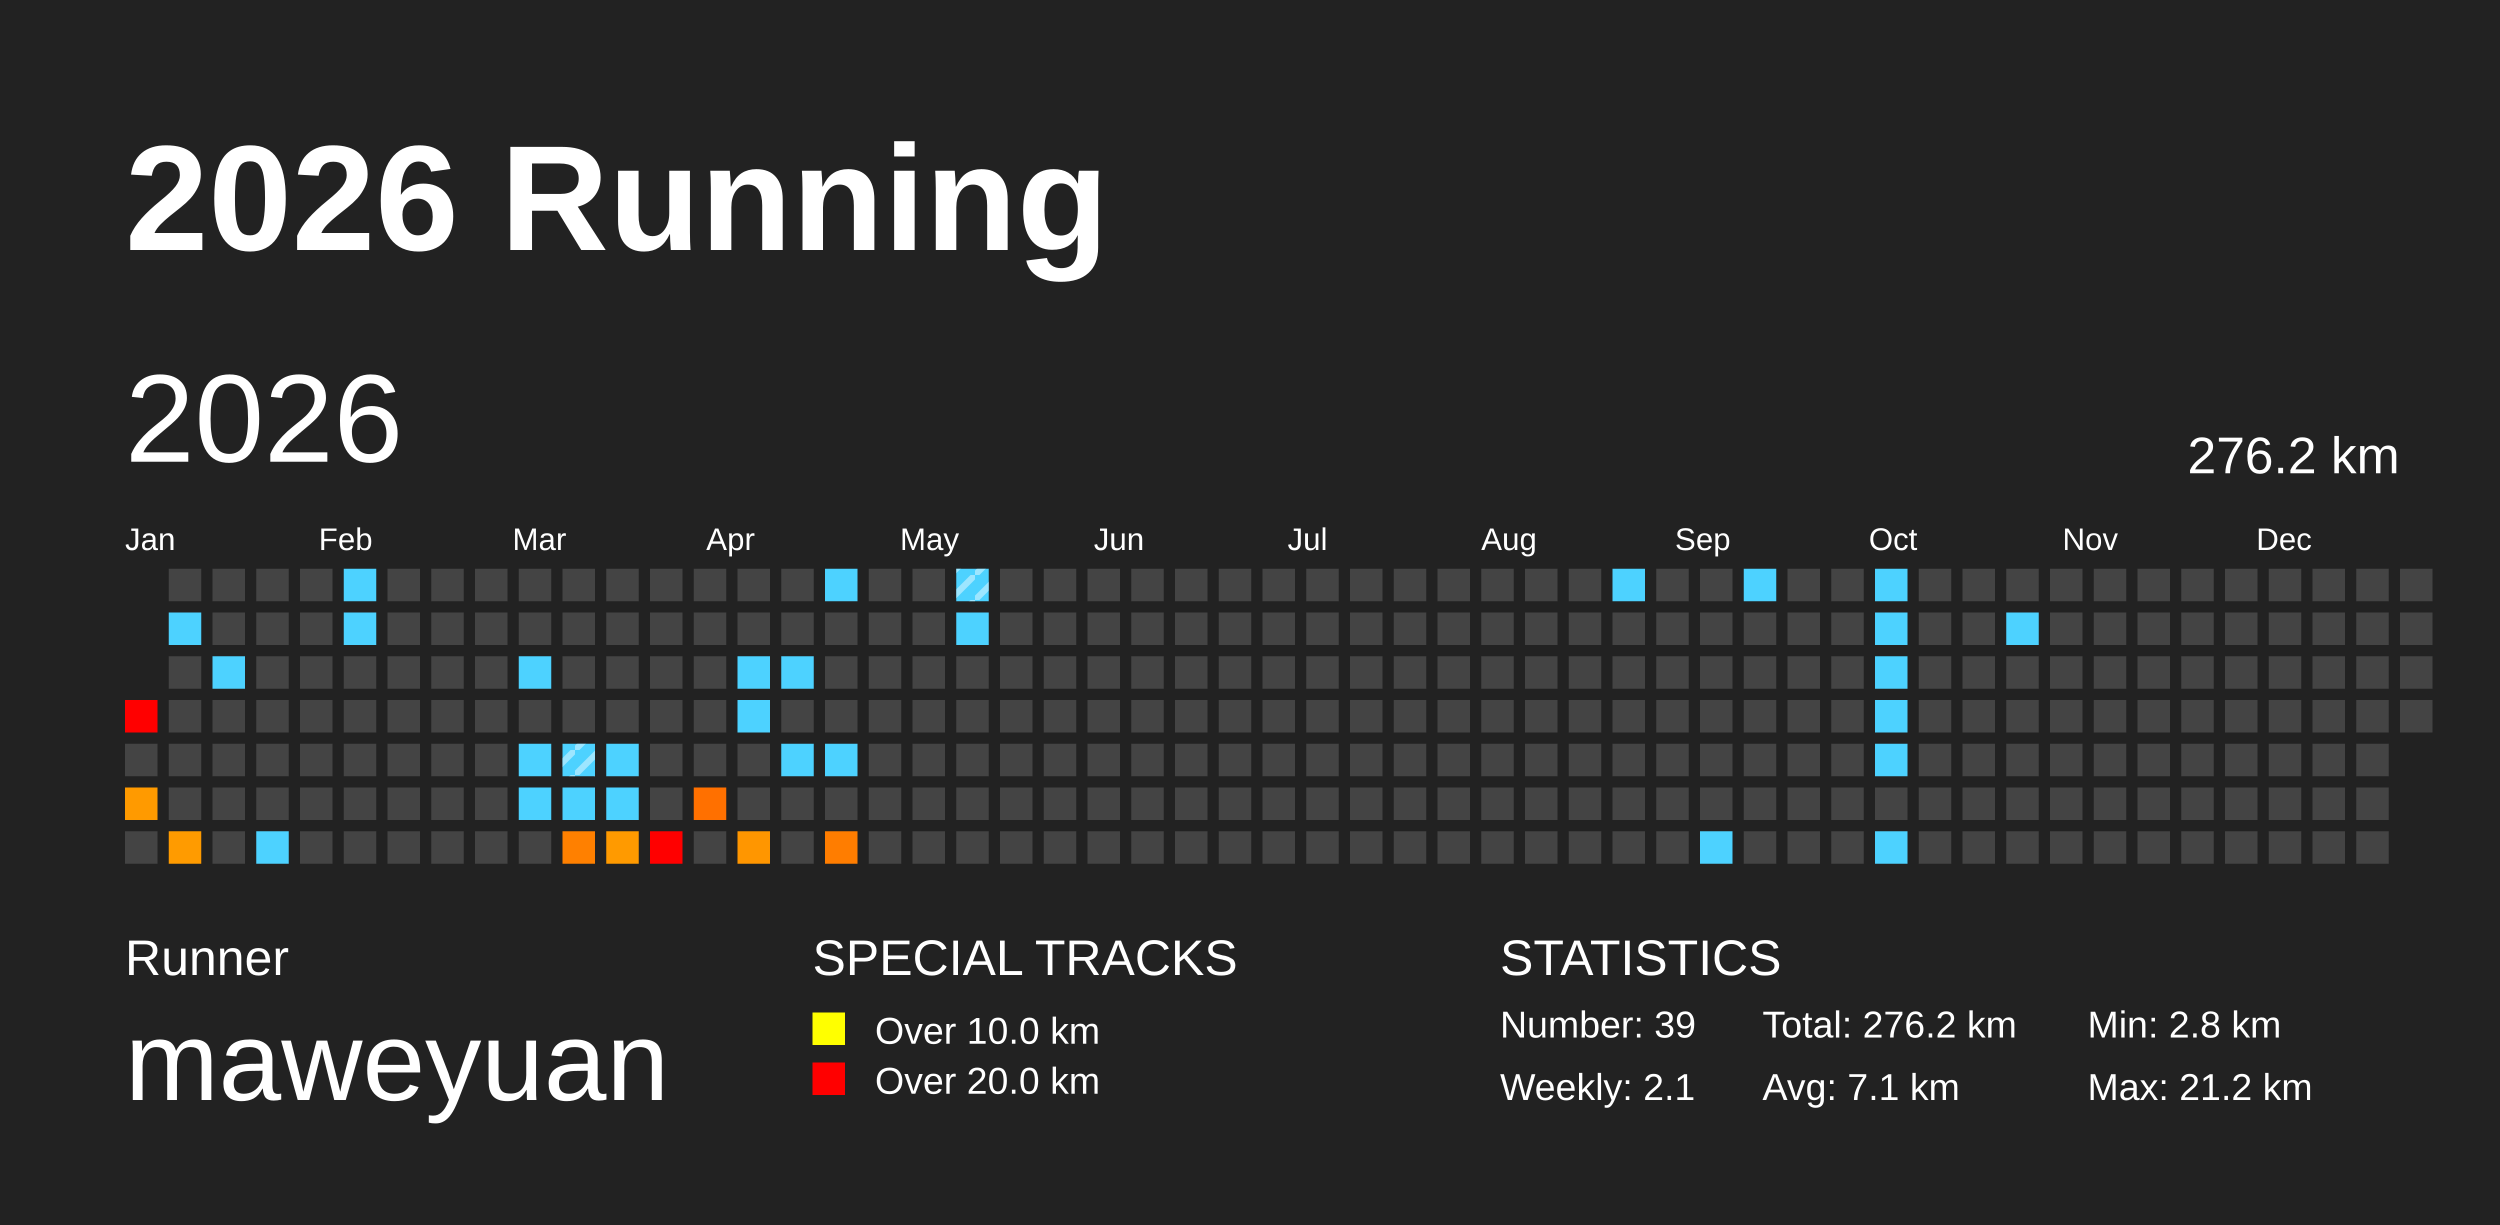
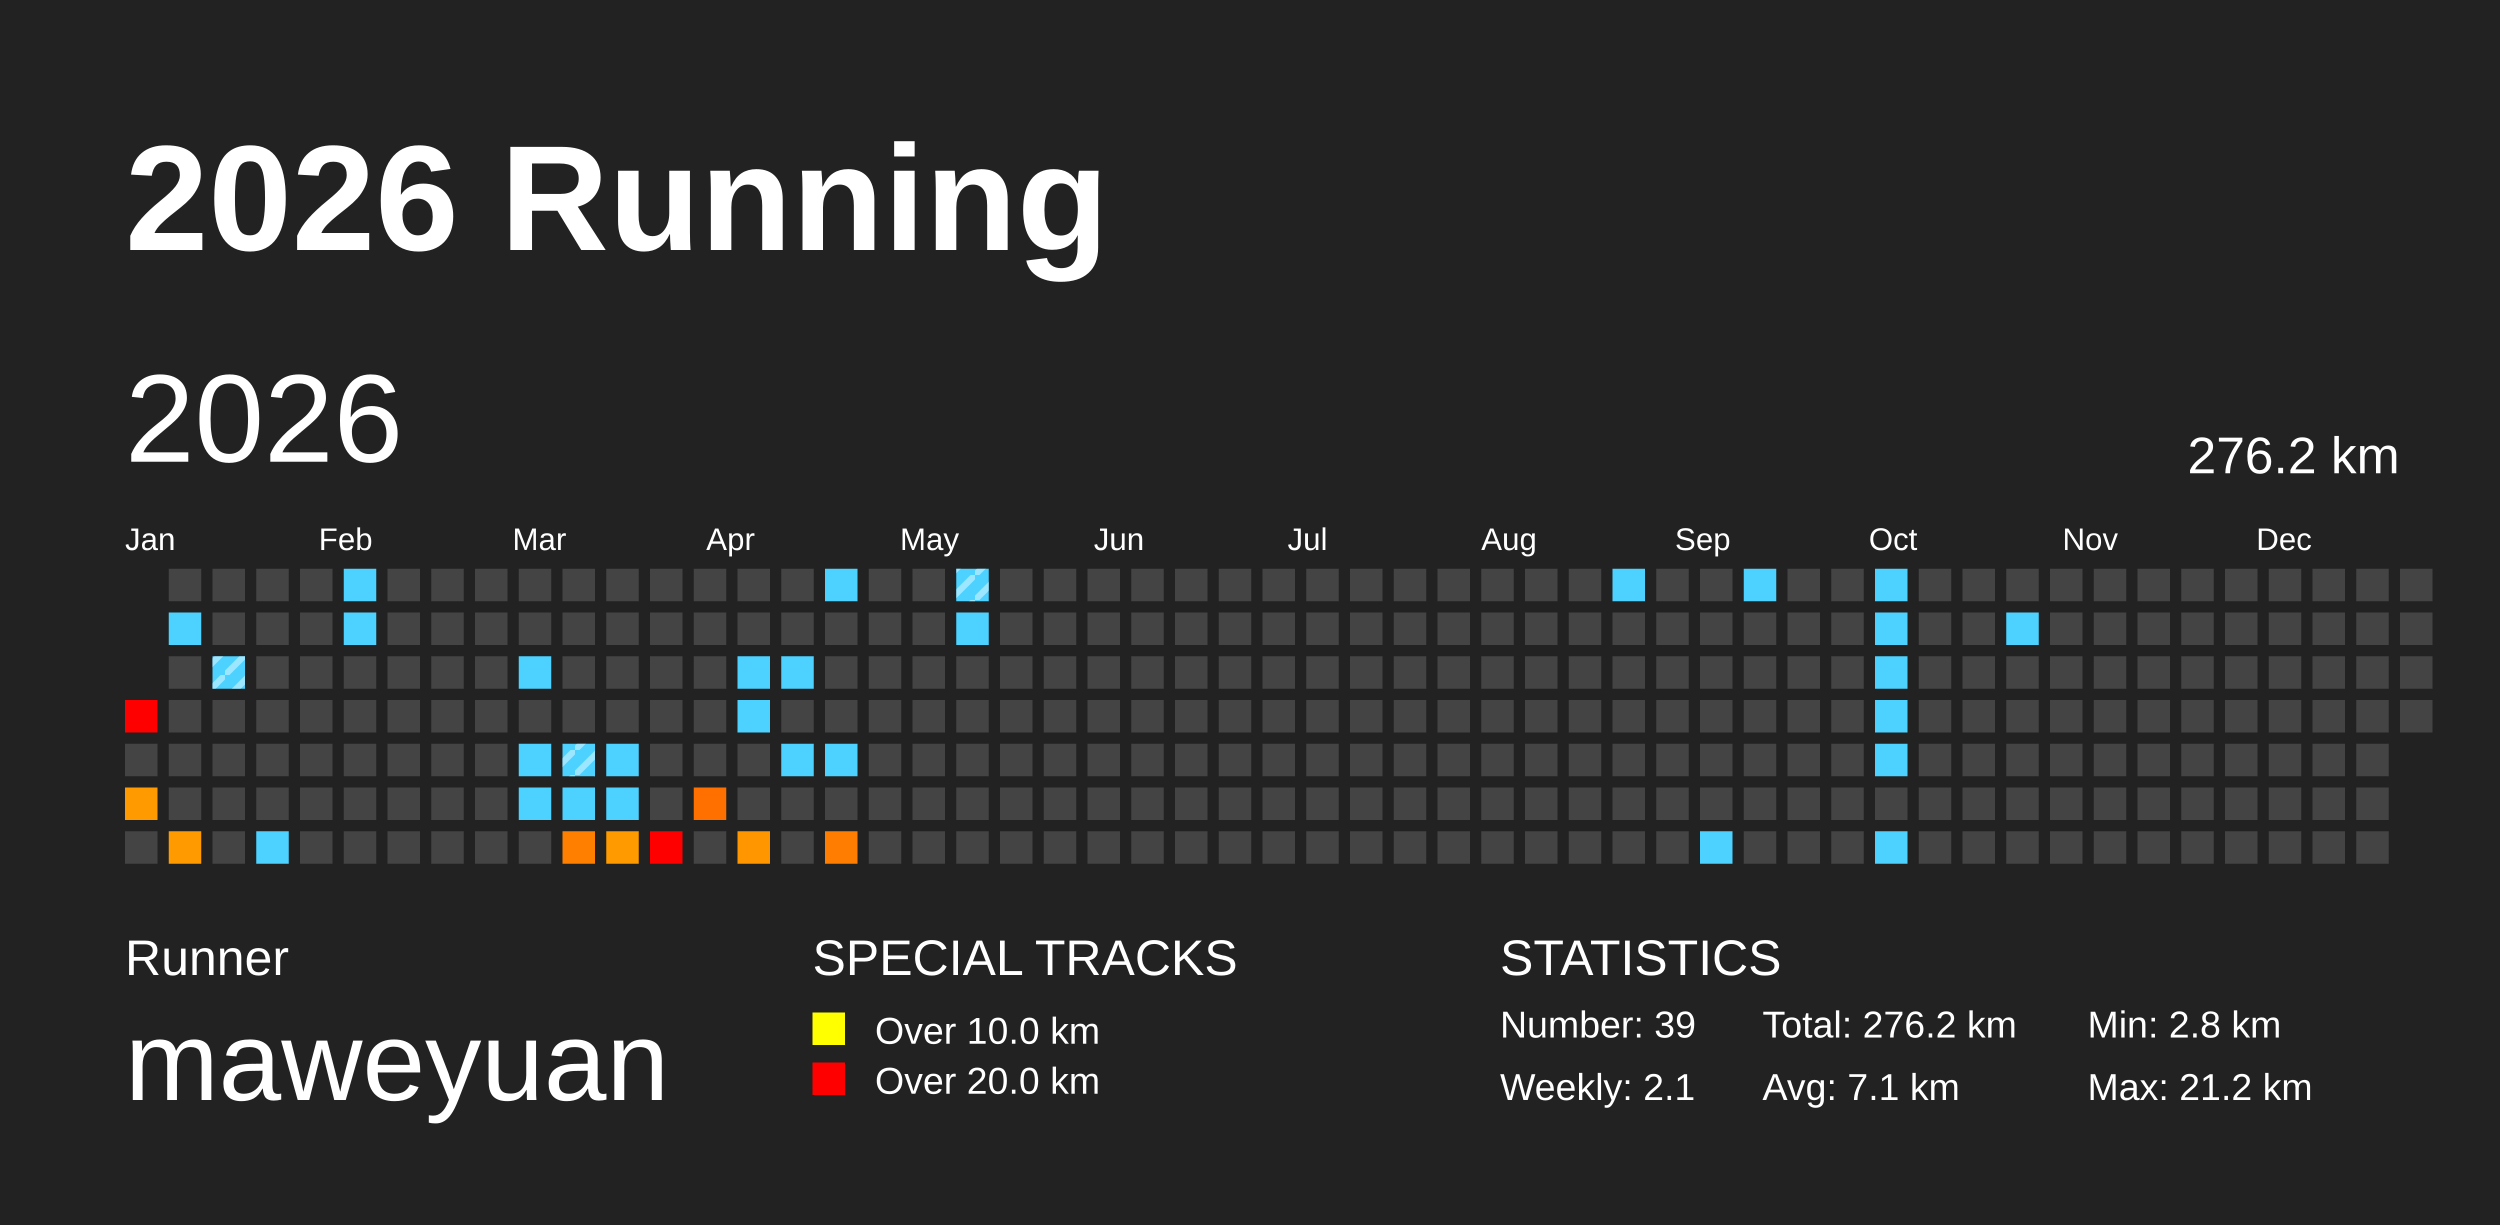
<svg xmlns="http://www.w3.org/2000/svg" baseProfile="full" height="98mm" version="1.1" viewBox="0,0,200,98" width="200mm">
  <defs>
    <pattern height="2" id="indoor-stripe" patternUnits="userSpaceOnUse" width="2">
      <line stroke="white" stroke-opacity="0.45" stroke-width="0.5" x1="0" x2="2" y1="2" y2="0" />
    </pattern>
  </defs>
  <rect fill="#222222" height="98" width="200" x="0" y="0" />
  <text fill="#FFFFFF" style="font-size:12px; font-family:Arial; font-weight:bold;" x="10" y="20">2026 Running</text>
  <text fill="#FFFFFF" style="font-size:4px; font-family:Arial" x="10" y="78">Runner</text>
  <text fill="#FFFFFF" style="font-size:9px; font-family:Arial" x="10" y="88">maweyuan</text>
  <text fill="#FFFFFF" style="font-size:4px; font-family:Arial" x="65" y="78">SPECIAL TRACKS</text>
  <rect fill="yellow" height="2.6" width="2.6" x="65" y="81" />
  <text fill="#FFFFFF" style="font-size:3px; font-family:Arial" x="70" y="83.5">Over 10.0 km</text>
  <rect fill="red" height="2.6" width="2.6" x="65" y="85" />
  <text fill="#FFFFFF" style="font-size:3px; font-family:Arial" x="70" y="87.5">Over 20.0 km</text>
  <text fill="#FFFFFF" style="font-size:4px; font-family:Arial" x="120" y="78">STATISTICS</text>
  <text fill="#FFFFFF" style="font-size:3px; font-family:Arial" x="120" y="83">Number: 39</text>
  <text fill="#FFFFFF" style="font-size:3px; font-family:Arial" x="120" y="88">Weekly: 2.1</text>
  <text fill="#FFFFFF" style="font-size:3px; font-family:Arial" x="141" y="83">Total: 276.2 km</text>
  <text fill="#FFFFFF" style="font-size:3px; font-family:Arial" x="141" y="88">Avg: 7.1 km</text>
  <text fill="#FFFFFF" style="font-size:3px; font-family:Arial" x="167" y="83">Min: 2.8 km</text>
  <text fill="#FFFFFF" style="font-size:3px; font-family:Arial" x="167" y="88">Max: 21.2 km</text>
  <text dominant-baseline="hanging" fill="#FFFFFF" style="font-size:10.0px; font-family:Arial;" x="10" y="30">2026</text>
  <text dominant-baseline="hanging" fill="#FFFFFF" style="font-size:4.125px; font-family:Arial;" x="175" y="35">276.2 km</text>
  <text fill="#FFFFFF" style="font-size:2.5px; font-family:Arial" x="10.0" y="44">Jan</text>
  <text fill="#FFFFFF" style="font-size:2.5px; font-family:Arial" x="25.5" y="44">Feb</text>
  <text fill="#FFFFFF" style="font-size:2.5px; font-family:Arial" x="41.0" y="44">Mar</text>
  <text fill="#FFFFFF" style="font-size:2.5px; font-family:Arial" x="56.5" y="44">Apr</text>
  <text fill="#FFFFFF" style="font-size:2.5px; font-family:Arial" x="72.0" y="44">May</text>
  <text fill="#FFFFFF" style="font-size:2.5px; font-family:Arial" x="87.5" y="44">Jun</text>
  <text fill="#FFFFFF" style="font-size:2.5px; font-family:Arial" x="103.0" y="44">Jul</text>
  <text fill="#FFFFFF" style="font-size:2.5px; font-family:Arial" x="118.5" y="44">Aug</text>
  <text fill="#FFFFFF" style="font-size:2.5px; font-family:Arial" x="134.0" y="44">Sep</text>
  <text fill="#FFFFFF" style="font-size:2.5px; font-family:Arial" x="149.5" y="44">Oct</text>
  <text fill="#FFFFFF" style="font-size:2.5px; font-family:Arial" x="165.0" y="44">Nov</text>
  <text fill="#FFFFFF" style="font-size:2.5px; font-family:Arial" x="180.5" y="44">Dec</text>
  <rect fill="red" height="2.6" width="2.6" x="10.0" y="56.0" />
  <rect fill="#444444" height="2.6" width="2.6" x="10.0" y="59.5" />
  <rect fill="#ff9a00" height="2.6" width="2.6" x="10.0" y="63.0" />
  <rect fill="#444444" height="2.6" width="2.6" x="10.0" y="66.5" />
  <rect fill="#444444" height="2.6" width="2.6" x="13.5" y="45.5" />
  <rect fill="#4dd2ff" height="2.6" width="2.6" x="13.5" y="49.0" />
  <rect fill="#444444" height="2.6" width="2.6" x="13.5" y="52.5" />
  <rect fill="#444444" height="2.6" width="2.6" x="13.5" y="56.0" />
  <rect fill="#444444" height="2.6" width="2.6" x="13.5" y="59.5" />
  <rect fill="#444444" height="2.6" width="2.6" x="13.5" y="63.0" />
  <rect fill="#ff9b00" height="2.6" width="2.6" x="13.5" y="66.5" />
  <rect fill="#444444" height="2.6" width="2.6" x="17.0" y="45.5" />
  <rect fill="#444444" height="2.6" width="2.6" x="17.0" y="49.0" />
  <rect fill="#4dd2ff" height="2.6" width="2.6" x="17.0" y="52.5" />
+   <rect fill="url(#indoor-stripe)" height="2.6" style="pointer-events: none;" width="2.6" x="17.0" y="52.5" />
  <rect fill="#444444" height="2.6" width="2.6" x="17.0" y="56.0" />
  <rect fill="#444444" height="2.6" width="2.6" x="17.0" y="59.5" />
  <rect fill="#444444" height="2.6" width="2.6" x="17.0" y="63.0" />
  <rect fill="#444444" height="2.6" width="2.6" x="17.0" y="66.5" />
  <rect fill="#444444" height="2.6" width="2.6" x="20.5" y="45.5" />
  <rect fill="#444444" height="2.6" width="2.6" x="20.5" y="49.0" />
  <rect fill="#444444" height="2.6" width="2.6" x="20.5" y="52.5" />
  <rect fill="#444444" height="2.6" width="2.6" x="20.5" y="56.0" />
  <rect fill="#444444" height="2.6" width="2.6" x="20.5" y="59.5" />
  <rect fill="#444444" height="2.6" width="2.6" x="20.5" y="63.0" />
  <rect fill="#4dd2ff" height="2.6" width="2.6" x="20.5" y="66.5" />
  <rect fill="#444444" height="2.6" width="2.6" x="24.0" y="45.5" />
  <rect fill="#444444" height="2.6" width="2.6" x="24.0" y="49.0" />
  <rect fill="#444444" height="2.6" width="2.6" x="24.0" y="52.5" />
  <rect fill="#444444" height="2.6" width="2.6" x="24.0" y="56.0" />
  <rect fill="#444444" height="2.6" width="2.6" x="24.0" y="59.5" />
  <rect fill="#444444" height="2.6" width="2.6" x="24.0" y="63.0" />
  <rect fill="#444444" height="2.6" width="2.6" x="24.0" y="66.5" />
  <rect fill="#4dd2ff" height="2.6" width="2.6" x="27.5" y="45.5" />
  <rect fill="#4dd2ff" height="2.6" width="2.6" x="27.5" y="49.0" />
  <rect fill="#444444" height="2.6" width="2.6" x="27.5" y="52.5" />
  <rect fill="#444444" height="2.6" width="2.6" x="27.5" y="56.0" />
  <rect fill="#444444" height="2.6" width="2.6" x="27.5" y="59.5" />
  <rect fill="#444444" height="2.6" width="2.6" x="27.5" y="63.0" />
  <rect fill="#444444" height="2.6" width="2.6" x="27.5" y="66.5" />
  <rect fill="#444444" height="2.6" width="2.6" x="31.0" y="45.5" />
  <rect fill="#444444" height="2.6" width="2.6" x="31.0" y="49.0" />
  <rect fill="#444444" height="2.6" width="2.6" x="31.0" y="52.5" />
  <rect fill="#444444" height="2.6" width="2.6" x="31.0" y="56.0" />
  <rect fill="#444444" height="2.6" width="2.6" x="31.0" y="59.5" />
  <rect fill="#444444" height="2.6" width="2.6" x="31.0" y="63.0" />
  <rect fill="#444444" height="2.6" width="2.6" x="31.0" y="66.5" />
  <rect fill="#444444" height="2.6" width="2.6" x="34.5" y="45.5" />
  <rect fill="#444444" height="2.6" width="2.6" x="34.5" y="49.0" />
  <rect fill="#444444" height="2.6" width="2.6" x="34.5" y="52.5" />
  <rect fill="#444444" height="2.6" width="2.6" x="34.5" y="56.0" />
  <rect fill="#444444" height="2.6" width="2.6" x="34.5" y="59.5" />
  <rect fill="#444444" height="2.6" width="2.6" x="34.5" y="63.0" />
  <rect fill="#444444" height="2.6" width="2.6" x="34.5" y="66.5" />
  <rect fill="#444444" height="2.6" width="2.6" x="38.0" y="45.5" />
  <rect fill="#444444" height="2.6" width="2.6" x="38.0" y="49.0" />
  <rect fill="#444444" height="2.6" width="2.6" x="38.0" y="52.5" />
  <rect fill="#444444" height="2.6" width="2.6" x="38.0" y="56.0" />
  <rect fill="#444444" height="2.6" width="2.6" x="38.0" y="59.5" />
  <rect fill="#444444" height="2.6" width="2.6" x="38.0" y="63.0" />
  <rect fill="#444444" height="2.6" width="2.6" x="38.0" y="66.5" />
  <rect fill="#444444" height="2.6" width="2.6" x="41.5" y="45.5" />
  <rect fill="#444444" height="2.6" width="2.6" x="41.5" y="49.0" />
  <rect fill="#4dd2ff" height="2.6" width="2.6" x="41.5" y="52.5" />
  <rect fill="#444444" height="2.6" width="2.6" x="41.5" y="56.0" />
  <rect fill="#4dd2ff" height="2.6" width="2.6" x="41.5" y="59.5" />
  <rect fill="#4dd2ff" height="2.6" width="2.6" x="41.5" y="63.0" />
  <rect fill="#444444" height="2.6" width="2.6" x="41.5" y="66.5" />
  <rect fill="#444444" height="2.6" width="2.6" x="45.0" y="45.5" />
  <rect fill="#444444" height="2.6" width="2.6" x="45.0" y="49.0" />
  <rect fill="#444444" height="2.6" width="2.6" x="45.0" y="52.5" />
  <rect fill="#444444" height="2.6" width="2.6" x="45.0" y="56.0" />
  <rect fill="#4dd2ff" height="2.6" width="2.6" x="45.0" y="59.5" />
  <rect fill="url(#indoor-stripe)" height="2.6" style="pointer-events: none;" width="2.6" x="45.0" y="59.5" />
  <rect fill="#4dd2ff" height="2.6" width="2.6" x="45.0" y="63.0" />
  <rect fill="#ff8000" height="2.6" width="2.6" x="45.0" y="66.5" />
  <rect fill="#444444" height="2.6" width="2.6" x="48.5" y="45.5" />
  <rect fill="#444444" height="2.6" width="2.6" x="48.5" y="49.0" />
  <rect fill="#444444" height="2.6" width="2.6" x="48.5" y="52.5" />
  <rect fill="#444444" height="2.6" width="2.6" x="48.5" y="56.0" />
  <rect fill="#4dd2ff" height="2.6" width="2.6" x="48.5" y="59.5" />
  <rect fill="#4dd2ff" height="2.6" width="2.6" x="48.5" y="63.0" />
  <rect fill="#ff9a00" height="2.6" width="2.6" x="48.5" y="66.5" />
  <rect fill="#444444" height="2.6" width="2.6" x="52.0" y="45.5" />
  <rect fill="#444444" height="2.6" width="2.6" x="52.0" y="49.0" />
  <rect fill="#444444" height="2.6" width="2.6" x="52.0" y="52.5" />
  <rect fill="#444444" height="2.6" width="2.6" x="52.0" y="56.0" />
  <rect fill="#444444" height="2.6" width="2.6" x="52.0" y="59.5" />
  <rect fill="#444444" height="2.6" width="2.6" x="52.0" y="63.0" />
  <rect fill="red" height="2.6" width="2.6" x="52.0" y="66.5" />
  <rect fill="#444444" height="2.6" width="2.6" x="55.5" y="45.5" />
  <rect fill="#444444" height="2.6" width="2.6" x="55.5" y="49.0" />
  <rect fill="#444444" height="2.6" width="2.6" x="55.5" y="52.5" />
  <rect fill="#444444" height="2.6" width="2.6" x="55.5" y="56.0" />
  <rect fill="#444444" height="2.6" width="2.6" x="55.5" y="59.5" />
  <rect fill="#ff7000" height="2.6" width="2.6" x="55.5" y="63.0" />
  <rect fill="#444444" height="2.6" width="2.6" x="55.5" y="66.5" />
  <rect fill="#444444" height="2.6" width="2.6" x="59.0" y="45.5" />
  <rect fill="#444444" height="2.6" width="2.6" x="59.0" y="49.0" />
  <rect fill="#4dd2ff" height="2.6" width="2.6" x="59.0" y="52.5" />
  <rect fill="#4dd2ff" height="2.6" width="2.6" x="59.0" y="56.0" />
  <rect fill="#444444" height="2.6" width="2.6" x="59.0" y="59.5" />
  <rect fill="#444444" height="2.6" width="2.6" x="59.0" y="63.0" />
  <rect fill="#ff9600" height="2.6" width="2.6" x="59.0" y="66.5" />
  <rect fill="#444444" height="2.6" width="2.6" x="62.5" y="45.5" />
  <rect fill="#444444" height="2.6" width="2.6" x="62.5" y="49.0" />
  <rect fill="#4dd2ff" height="2.6" width="2.6" x="62.5" y="52.5" />
  <rect fill="#444444" height="2.6" width="2.6" x="62.5" y="56.0" />
  <rect fill="#4dd2ff" height="2.6" width="2.6" x="62.5" y="59.5" />
  <rect fill="#444444" height="2.6" width="2.6" x="62.5" y="63.0" />
  <rect fill="#444444" height="2.6" width="2.6" x="62.5" y="66.5" />
  <rect fill="#4dd2ff" height="2.6" width="2.6" x="66.0" y="45.5" />
  <rect fill="#444444" height="2.6" width="2.6" x="66.0" y="49.0" />
  <rect fill="#444444" height="2.6" width="2.6" x="66.0" y="52.5" />
  <rect fill="#444444" height="2.6" width="2.6" x="66.0" y="56.0" />
  <rect fill="#4dd2ff" height="2.6" width="2.6" x="66.0" y="59.5" />
  <rect fill="#444444" height="2.6" width="2.6" x="66.0" y="63.0" />
  <rect fill="#ff7d00" height="2.6" width="2.6" x="66.0" y="66.5" />
  <rect fill="#444444" height="2.6" width="2.6" x="69.5" y="45.5" />
  <rect fill="#444444" height="2.6" width="2.6" x="69.5" y="49.0" />
  <rect fill="#444444" height="2.6" width="2.6" x="69.5" y="52.5" />
  <rect fill="#444444" height="2.6" width="2.6" x="69.5" y="56.0" />
  <rect fill="#444444" height="2.6" width="2.6" x="69.5" y="59.5" />
  <rect fill="#444444" height="2.6" width="2.6" x="69.5" y="63.0" />
  <rect fill="#444444" height="2.6" width="2.6" x="69.5" y="66.5" />
  <rect fill="#444444" height="2.6" width="2.6" x="73.0" y="45.5" />
  <rect fill="#444444" height="2.6" width="2.6" x="73.0" y="49.0" />
  <rect fill="#444444" height="2.6" width="2.6" x="73.0" y="52.5" />
  <rect fill="#444444" height="2.6" width="2.6" x="73.0" y="56.0" />
  <rect fill="#444444" height="2.6" width="2.6" x="73.0" y="59.5" />
  <rect fill="#444444" height="2.6" width="2.6" x="73.0" y="63.0" />
  <rect fill="#444444" height="2.6" width="2.6" x="73.0" y="66.5" />
  <rect fill="#4dd2ff" height="2.6" width="2.6" x="76.5" y="45.5" />
  <rect fill="url(#indoor-stripe)" height="2.6" style="pointer-events: none;" width="2.6" x="76.5" y="45.5" />
  <rect fill="#4dd2ff" height="2.6" width="2.6" x="76.5" y="49.0" />
  <rect fill="#444444" height="2.6" width="2.6" x="76.5" y="52.5" />
  <rect fill="#444444" height="2.6" width="2.6" x="76.5" y="56.0" />
  <rect fill="#444444" height="2.6" width="2.6" x="76.5" y="59.5" />
  <rect fill="#444444" height="2.6" width="2.6" x="76.5" y="63.0" />
  <rect fill="#444444" height="2.6" width="2.6" x="76.5" y="66.5" />
  <rect fill="#444444" height="2.6" width="2.6" x="80.0" y="45.5" />
  <rect fill="#444444" height="2.6" width="2.6" x="80.0" y="49.0" />
  <rect fill="#444444" height="2.6" width="2.6" x="80.0" y="52.5" />
  <rect fill="#444444" height="2.6" width="2.6" x="80.0" y="56.0" />
  <rect fill="#444444" height="2.6" width="2.6" x="80.0" y="59.5" />
  <rect fill="#444444" height="2.6" width="2.6" x="80.0" y="63.0" />
  <rect fill="#444444" height="2.6" width="2.6" x="80.0" y="66.5" />
  <rect fill="#444444" height="2.6" width="2.6" x="83.5" y="45.5" />
  <rect fill="#444444" height="2.6" width="2.6" x="83.5" y="49.0" />
  <rect fill="#444444" height="2.6" width="2.6" x="83.5" y="52.5" />
  <rect fill="#444444" height="2.6" width="2.6" x="83.5" y="56.0" />
  <rect fill="#444444" height="2.6" width="2.6" x="83.5" y="59.5" />
  <rect fill="#444444" height="2.6" width="2.6" x="83.5" y="63.0" />
  <rect fill="#444444" height="2.6" width="2.6" x="83.5" y="66.5" />
  <rect fill="#444444" height="2.6" width="2.6" x="87.0" y="45.5" />
  <rect fill="#444444" height="2.6" width="2.6" x="87.0" y="49.0" />
  <rect fill="#444444" height="2.6" width="2.6" x="87.0" y="52.5" />
  <rect fill="#444444" height="2.6" width="2.6" x="87.0" y="56.0" />
  <rect fill="#444444" height="2.6" width="2.6" x="87.0" y="59.5" />
  <rect fill="#444444" height="2.6" width="2.6" x="87.0" y="63.0" />
  <rect fill="#444444" height="2.6" width="2.6" x="87.0" y="66.5" />
  <rect fill="#444444" height="2.6" width="2.6" x="90.5" y="45.5" />
  <rect fill="#444444" height="2.6" width="2.6" x="90.5" y="49.0" />
  <rect fill="#444444" height="2.6" width="2.6" x="90.5" y="52.5" />
  <rect fill="#444444" height="2.6" width="2.6" x="90.5" y="56.0" />
  <rect fill="#444444" height="2.6" width="2.6" x="90.5" y="59.5" />
  <rect fill="#444444" height="2.6" width="2.6" x="90.5" y="63.0" />
  <rect fill="#444444" height="2.6" width="2.6" x="90.5" y="66.5" />
  <rect fill="#444444" height="2.6" width="2.6" x="94.0" y="45.5" />
  <rect fill="#444444" height="2.6" width="2.6" x="94.0" y="49.0" />
  <rect fill="#444444" height="2.6" width="2.6" x="94.0" y="52.5" />
  <rect fill="#444444" height="2.6" width="2.6" x="94.0" y="56.0" />
  <rect fill="#444444" height="2.6" width="2.6" x="94.0" y="59.5" />
  <rect fill="#444444" height="2.6" width="2.6" x="94.0" y="63.0" />
  <rect fill="#444444" height="2.6" width="2.6" x="94.0" y="66.5" />
  <rect fill="#444444" height="2.6" width="2.6" x="97.5" y="45.5" />
  <rect fill="#444444" height="2.6" width="2.6" x="97.5" y="49.0" />
  <rect fill="#444444" height="2.6" width="2.6" x="97.5" y="52.5" />
  <rect fill="#444444" height="2.6" width="2.6" x="97.5" y="56.0" />
  <rect fill="#444444" height="2.6" width="2.6" x="97.5" y="59.5" />
  <rect fill="#444444" height="2.6" width="2.6" x="97.5" y="63.0" />
  <rect fill="#444444" height="2.6" width="2.6" x="97.5" y="66.5" />
  <rect fill="#444444" height="2.6" width="2.6" x="101.0" y="45.5" />
  <rect fill="#444444" height="2.6" width="2.6" x="101.0" y="49.0" />
  <rect fill="#444444" height="2.6" width="2.6" x="101.0" y="52.5" />
  <rect fill="#444444" height="2.6" width="2.6" x="101.0" y="56.0" />
  <rect fill="#444444" height="2.6" width="2.6" x="101.0" y="59.5" />
  <rect fill="#444444" height="2.6" width="2.6" x="101.0" y="63.0" />
  <rect fill="#444444" height="2.6" width="2.6" x="101.0" y="66.5" />
  <rect fill="#444444" height="2.6" width="2.6" x="104.5" y="45.5" />
  <rect fill="#444444" height="2.6" width="2.6" x="104.5" y="49.0" />
  <rect fill="#444444" height="2.6" width="2.6" x="104.5" y="52.5" />
  <rect fill="#444444" height="2.6" width="2.6" x="104.5" y="56.0" />
  <rect fill="#444444" height="2.6" width="2.6" x="104.5" y="59.5" />
  <rect fill="#444444" height="2.6" width="2.6" x="104.5" y="63.0" />
  <rect fill="#444444" height="2.6" width="2.6" x="104.5" y="66.5" />
  <rect fill="#444444" height="2.6" width="2.6" x="108.0" y="45.5" />
  <rect fill="#444444" height="2.6" width="2.6" x="108.0" y="49.0" />
  <rect fill="#444444" height="2.6" width="2.6" x="108.0" y="52.5" />
  <rect fill="#444444" height="2.6" width="2.6" x="108.0" y="56.0" />
  <rect fill="#444444" height="2.6" width="2.6" x="108.0" y="59.5" />
  <rect fill="#444444" height="2.6" width="2.6" x="108.0" y="63.0" />
  <rect fill="#444444" height="2.6" width="2.6" x="108.0" y="66.5" />
  <rect fill="#444444" height="2.6" width="2.6" x="111.5" y="45.5" />
  <rect fill="#444444" height="2.6" width="2.6" x="111.5" y="49.0" />
  <rect fill="#444444" height="2.6" width="2.6" x="111.5" y="52.5" />
  <rect fill="#444444" height="2.6" width="2.6" x="111.5" y="56.0" />
  <rect fill="#444444" height="2.6" width="2.6" x="111.5" y="59.5" />
  <rect fill="#444444" height="2.6" width="2.6" x="111.5" y="63.0" />
  <rect fill="#444444" height="2.6" width="2.6" x="111.5" y="66.5" />
  <rect fill="#444444" height="2.6" width="2.6" x="115.0" y="45.5" />
  <rect fill="#444444" height="2.6" width="2.6" x="115.0" y="49.0" />
  <rect fill="#444444" height="2.6" width="2.6" x="115.0" y="52.5" />
  <rect fill="#444444" height="2.6" width="2.6" x="115.0" y="56.0" />
  <rect fill="#444444" height="2.6" width="2.6" x="115.0" y="59.5" />
  <rect fill="#444444" height="2.6" width="2.6" x="115.0" y="63.0" />
  <rect fill="#444444" height="2.6" width="2.6" x="115.0" y="66.5" />
  <rect fill="#444444" height="2.6" width="2.6" x="118.5" y="45.5" />
  <rect fill="#444444" height="2.6" width="2.6" x="118.5" y="49.0" />
  <rect fill="#444444" height="2.6" width="2.6" x="118.5" y="52.5" />
  <rect fill="#444444" height="2.6" width="2.6" x="118.5" y="56.0" />
  <rect fill="#444444" height="2.6" width="2.6" x="118.5" y="59.5" />
  <rect fill="#444444" height="2.6" width="2.6" x="118.5" y="63.0" />
  <rect fill="#444444" height="2.6" width="2.6" x="118.5" y="66.5" />
  <rect fill="#444444" height="2.6" width="2.6" x="122.0" y="45.5" />
  <rect fill="#444444" height="2.6" width="2.6" x="122.0" y="49.0" />
  <rect fill="#444444" height="2.6" width="2.6" x="122.0" y="52.5" />
  <rect fill="#444444" height="2.6" width="2.6" x="122.0" y="56.0" />
  <rect fill="#444444" height="2.6" width="2.6" x="122.0" y="59.5" />
  <rect fill="#444444" height="2.6" width="2.6" x="122.0" y="63.0" />
  <rect fill="#444444" height="2.6" width="2.6" x="122.0" y="66.5" />
  <rect fill="#444444" height="2.6" width="2.6" x="125.5" y="45.5" />
  <rect fill="#444444" height="2.6" width="2.6" x="125.5" y="49.0" />
  <rect fill="#444444" height="2.6" width="2.6" x="125.5" y="52.5" />
  <rect fill="#444444" height="2.6" width="2.6" x="125.5" y="56.0" />
  <rect fill="#444444" height="2.6" width="2.6" x="125.5" y="59.5" />
  <rect fill="#444444" height="2.6" width="2.6" x="125.5" y="63.0" />
  <rect fill="#444444" height="2.6" width="2.6" x="125.5" y="66.5" />
  <rect fill="#4dd2ff" height="2.6" width="2.6" x="129.0" y="45.5" />
  <rect fill="#444444" height="2.6" width="2.6" x="129.0" y="49.0" />
  <rect fill="#444444" height="2.6" width="2.6" x="129.0" y="52.5" />
  <rect fill="#444444" height="2.6" width="2.6" x="129.0" y="56.0" />
  <rect fill="#444444" height="2.6" width="2.6" x="129.0" y="59.5" />
  <rect fill="#444444" height="2.6" width="2.6" x="129.0" y="63.0" />
  <rect fill="#444444" height="2.6" width="2.6" x="129.0" y="66.5" />
  <rect fill="#444444" height="2.6" width="2.6" x="132.5" y="45.5" />
  <rect fill="#444444" height="2.6" width="2.6" x="132.5" y="49.0" />
  <rect fill="#444444" height="2.6" width="2.6" x="132.5" y="52.5" />
  <rect fill="#444444" height="2.6" width="2.6" x="132.5" y="56.0" />
  <rect fill="#444444" height="2.6" width="2.6" x="132.5" y="59.5" />
  <rect fill="#444444" height="2.6" width="2.6" x="132.5" y="63.0" />
  <rect fill="#444444" height="2.6" width="2.6" x="132.5" y="66.5" />
  <rect fill="#444444" height="2.6" width="2.6" x="136.0" y="45.5" />
  <rect fill="#444444" height="2.6" width="2.6" x="136.0" y="49.0" />
  <rect fill="#444444" height="2.6" width="2.6" x="136.0" y="52.5" />
  <rect fill="#444444" height="2.6" width="2.6" x="136.0" y="56.0" />
  <rect fill="#444444" height="2.6" width="2.6" x="136.0" y="59.5" />
  <rect fill="#444444" height="2.6" width="2.6" x="136.0" y="63.0" />
  <rect fill="#4dd2ff" height="2.6" width="2.6" x="136.0" y="66.5" />
  <rect fill="#4dd2ff" height="2.6" width="2.6" x="139.5" y="45.5" />
  <rect fill="#444444" height="2.6" width="2.6" x="139.5" y="49.0" />
  <rect fill="#444444" height="2.6" width="2.6" x="139.5" y="52.5" />
  <rect fill="#444444" height="2.6" width="2.6" x="139.5" y="56.0" />
  <rect fill="#444444" height="2.6" width="2.6" x="139.5" y="59.5" />
  <rect fill="#444444" height="2.6" width="2.6" x="139.5" y="63.0" />
  <rect fill="#444444" height="2.6" width="2.6" x="139.5" y="66.5" />
  <rect fill="#444444" height="2.6" width="2.6" x="143.0" y="45.5" />
  <rect fill="#444444" height="2.6" width="2.6" x="143.0" y="49.0" />
  <rect fill="#444444" height="2.6" width="2.6" x="143.0" y="52.5" />
  <rect fill="#444444" height="2.6" width="2.6" x="143.0" y="56.0" />
  <rect fill="#444444" height="2.6" width="2.6" x="143.0" y="59.5" />
  <rect fill="#444444" height="2.6" width="2.6" x="143.0" y="63.0" />
  <rect fill="#444444" height="2.6" width="2.6" x="143.0" y="66.5" />
  <rect fill="#444444" height="2.6" width="2.6" x="146.5" y="45.5" />
  <rect fill="#444444" height="2.6" width="2.6" x="146.5" y="49.0" />
  <rect fill="#444444" height="2.6" width="2.6" x="146.5" y="52.5" />
  <rect fill="#444444" height="2.6" width="2.6" x="146.5" y="56.0" />
  <rect fill="#444444" height="2.6" width="2.6" x="146.5" y="59.5" />
  <rect fill="#444444" height="2.6" width="2.6" x="146.5" y="63.0" />
  <rect fill="#444444" height="2.6" width="2.6" x="146.5" y="66.5" />
  <rect fill="#4dd2ff" height="2.6" width="2.6" x="150.0" y="45.5" />
  <rect fill="#4dd2ff" height="2.6" width="2.6" x="150.0" y="49.0" />
  <rect fill="#4dd2ff" height="2.6" width="2.6" x="150.0" y="52.5" />
  <rect fill="#4dd2ff" height="2.6" width="2.6" x="150.0" y="56.0" />
  <rect fill="#4dd2ff" height="2.6" width="2.6" x="150.0" y="59.5" />
  <rect fill="#444444" height="2.6" width="2.6" x="150.0" y="63.0" />
  <rect fill="#4dd2ff" height="2.6" width="2.6" x="150.0" y="66.5" />
  <rect fill="#444444" height="2.6" width="2.6" x="153.5" y="45.5" />
  <rect fill="#444444" height="2.6" width="2.6" x="153.5" y="49.0" />
  <rect fill="#444444" height="2.6" width="2.6" x="153.5" y="52.5" />
  <rect fill="#444444" height="2.6" width="2.6" x="153.5" y="56.0" />
  <rect fill="#444444" height="2.6" width="2.6" x="153.5" y="59.5" />
  <rect fill="#444444" height="2.6" width="2.6" x="153.5" y="63.0" />
  <rect fill="#444444" height="2.6" width="2.6" x="153.5" y="66.5" />
  <rect fill="#444444" height="2.6" width="2.6" x="157.0" y="45.5" />
  <rect fill="#444444" height="2.6" width="2.6" x="157.0" y="49.0" />
  <rect fill="#444444" height="2.6" width="2.6" x="157.0" y="52.5" />
  <rect fill="#444444" height="2.6" width="2.6" x="157.0" y="56.0" />
  <rect fill="#444444" height="2.6" width="2.6" x="157.0" y="59.5" />
  <rect fill="#444444" height="2.6" width="2.6" x="157.0" y="63.0" />
  <rect fill="#444444" height="2.6" width="2.6" x="157.0" y="66.5" />
  <rect fill="#444444" height="2.6" width="2.6" x="160.5" y="45.5" />
  <rect fill="#4dd2ff" height="2.6" width="2.6" x="160.5" y="49.0" />
  <rect fill="#444444" height="2.6" width="2.6" x="160.5" y="52.5" />
  <rect fill="#444444" height="2.6" width="2.6" x="160.5" y="56.0" />
  <rect fill="#444444" height="2.6" width="2.6" x="160.5" y="59.5" />
  <rect fill="#444444" height="2.6" width="2.6" x="160.5" y="63.0" />
  <rect fill="#444444" height="2.6" width="2.6" x="160.5" y="66.5" />
  <rect fill="#444444" height="2.6" width="2.6" x="164.0" y="45.5" />
  <rect fill="#444444" height="2.6" width="2.6" x="164.0" y="49.0" />
  <rect fill="#444444" height="2.6" width="2.6" x="164.0" y="52.5" />
  <rect fill="#444444" height="2.6" width="2.6" x="164.0" y="56.0" />
  <rect fill="#444444" height="2.6" width="2.6" x="164.0" y="59.5" />
  <rect fill="#444444" height="2.6" width="2.6" x="164.0" y="63.0" />
  <rect fill="#444444" height="2.6" width="2.6" x="164.0" y="66.5" />
  <rect fill="#444444" height="2.6" width="2.6" x="167.5" y="45.5" />
  <rect fill="#444444" height="2.6" width="2.6" x="167.5" y="49.0" />
  <rect fill="#444444" height="2.6" width="2.6" x="167.5" y="52.5" />
  <rect fill="#444444" height="2.6" width="2.6" x="167.5" y="56.0" />
  <rect fill="#444444" height="2.6" width="2.6" x="167.5" y="59.5" />
  <rect fill="#444444" height="2.6" width="2.6" x="167.5" y="63.0" />
  <rect fill="#444444" height="2.6" width="2.6" x="167.5" y="66.5" />
  <rect fill="#444444" height="2.6" width="2.6" x="171.0" y="45.5" />
  <rect fill="#444444" height="2.6" width="2.6" x="171.0" y="49.0" />
  <rect fill="#444444" height="2.6" width="2.6" x="171.0" y="52.5" />
  <rect fill="#444444" height="2.6" width="2.6" x="171.0" y="56.0" />
  <rect fill="#444444" height="2.6" width="2.6" x="171.0" y="59.5" />
  <rect fill="#444444" height="2.6" width="2.6" x="171.0" y="63.0" />
  <rect fill="#444444" height="2.6" width="2.6" x="171.0" y="66.5" />
  <rect fill="#444444" height="2.6" width="2.6" x="174.5" y="45.5" />
  <rect fill="#444444" height="2.6" width="2.6" x="174.5" y="49.0" />
  <rect fill="#444444" height="2.6" width="2.6" x="174.5" y="52.5" />
  <rect fill="#444444" height="2.6" width="2.6" x="174.5" y="56.0" />
  <rect fill="#444444" height="2.6" width="2.6" x="174.5" y="59.5" />
  <rect fill="#444444" height="2.6" width="2.6" x="174.5" y="63.0" />
  <rect fill="#444444" height="2.6" width="2.6" x="174.5" y="66.5" />
  <rect fill="#444444" height="2.6" width="2.6" x="178.0" y="45.5" />
  <rect fill="#444444" height="2.6" width="2.6" x="178.0" y="49.0" />
  <rect fill="#444444" height="2.6" width="2.6" x="178.0" y="52.5" />
  <rect fill="#444444" height="2.6" width="2.6" x="178.0" y="56.0" />
  <rect fill="#444444" height="2.6" width="2.6" x="178.0" y="59.5" />
  <rect fill="#444444" height="2.6" width="2.6" x="178.0" y="63.0" />
  <rect fill="#444444" height="2.6" width="2.6" x="178.0" y="66.5" />
  <rect fill="#444444" height="2.6" width="2.6" x="181.5" y="45.5" />
  <rect fill="#444444" height="2.6" width="2.6" x="181.5" y="49.0" />
  <rect fill="#444444" height="2.6" width="2.6" x="181.5" y="52.5" />
  <rect fill="#444444" height="2.6" width="2.6" x="181.5" y="56.0" />
  <rect fill="#444444" height="2.6" width="2.6" x="181.5" y="59.5" />
  <rect fill="#444444" height="2.6" width="2.6" x="181.5" y="63.0" />
  <rect fill="#444444" height="2.6" width="2.6" x="181.5" y="66.5" />
  <rect fill="#444444" height="2.6" width="2.6" x="185.0" y="45.5" />
  <rect fill="#444444" height="2.6" width="2.6" x="185.0" y="49.0" />
  <rect fill="#444444" height="2.6" width="2.6" x="185.0" y="52.5" />
  <rect fill="#444444" height="2.6" width="2.6" x="185.0" y="56.0" />
  <rect fill="#444444" height="2.6" width="2.6" x="185.0" y="59.5" />
  <rect fill="#444444" height="2.6" width="2.6" x="185.0" y="63.0" />
  <rect fill="#444444" height="2.6" width="2.6" x="185.0" y="66.5" />
  <rect fill="#444444" height="2.6" width="2.6" x="188.5" y="45.5" />
  <rect fill="#444444" height="2.6" width="2.6" x="188.5" y="49.0" />
  <rect fill="#444444" height="2.6" width="2.6" x="188.5" y="52.5" />
  <rect fill="#444444" height="2.6" width="2.6" x="188.5" y="56.0" />
  <rect fill="#444444" height="2.6" width="2.6" x="188.5" y="59.5" />
  <rect fill="#444444" height="2.6" width="2.6" x="188.5" y="63.0" />
  <rect fill="#444444" height="2.6" width="2.6" x="188.5" y="66.5" />
  <rect fill="#444444" height="2.6" width="2.6" x="192.0" y="45.5" />
  <rect fill="#444444" height="2.6" width="2.6" x="192.0" y="49.0" />
  <rect fill="#444444" height="2.6" width="2.6" x="192.0" y="52.5" />
  <rect fill="#444444" height="2.6" width="2.6" x="192.0" y="56.0" />
</svg>
